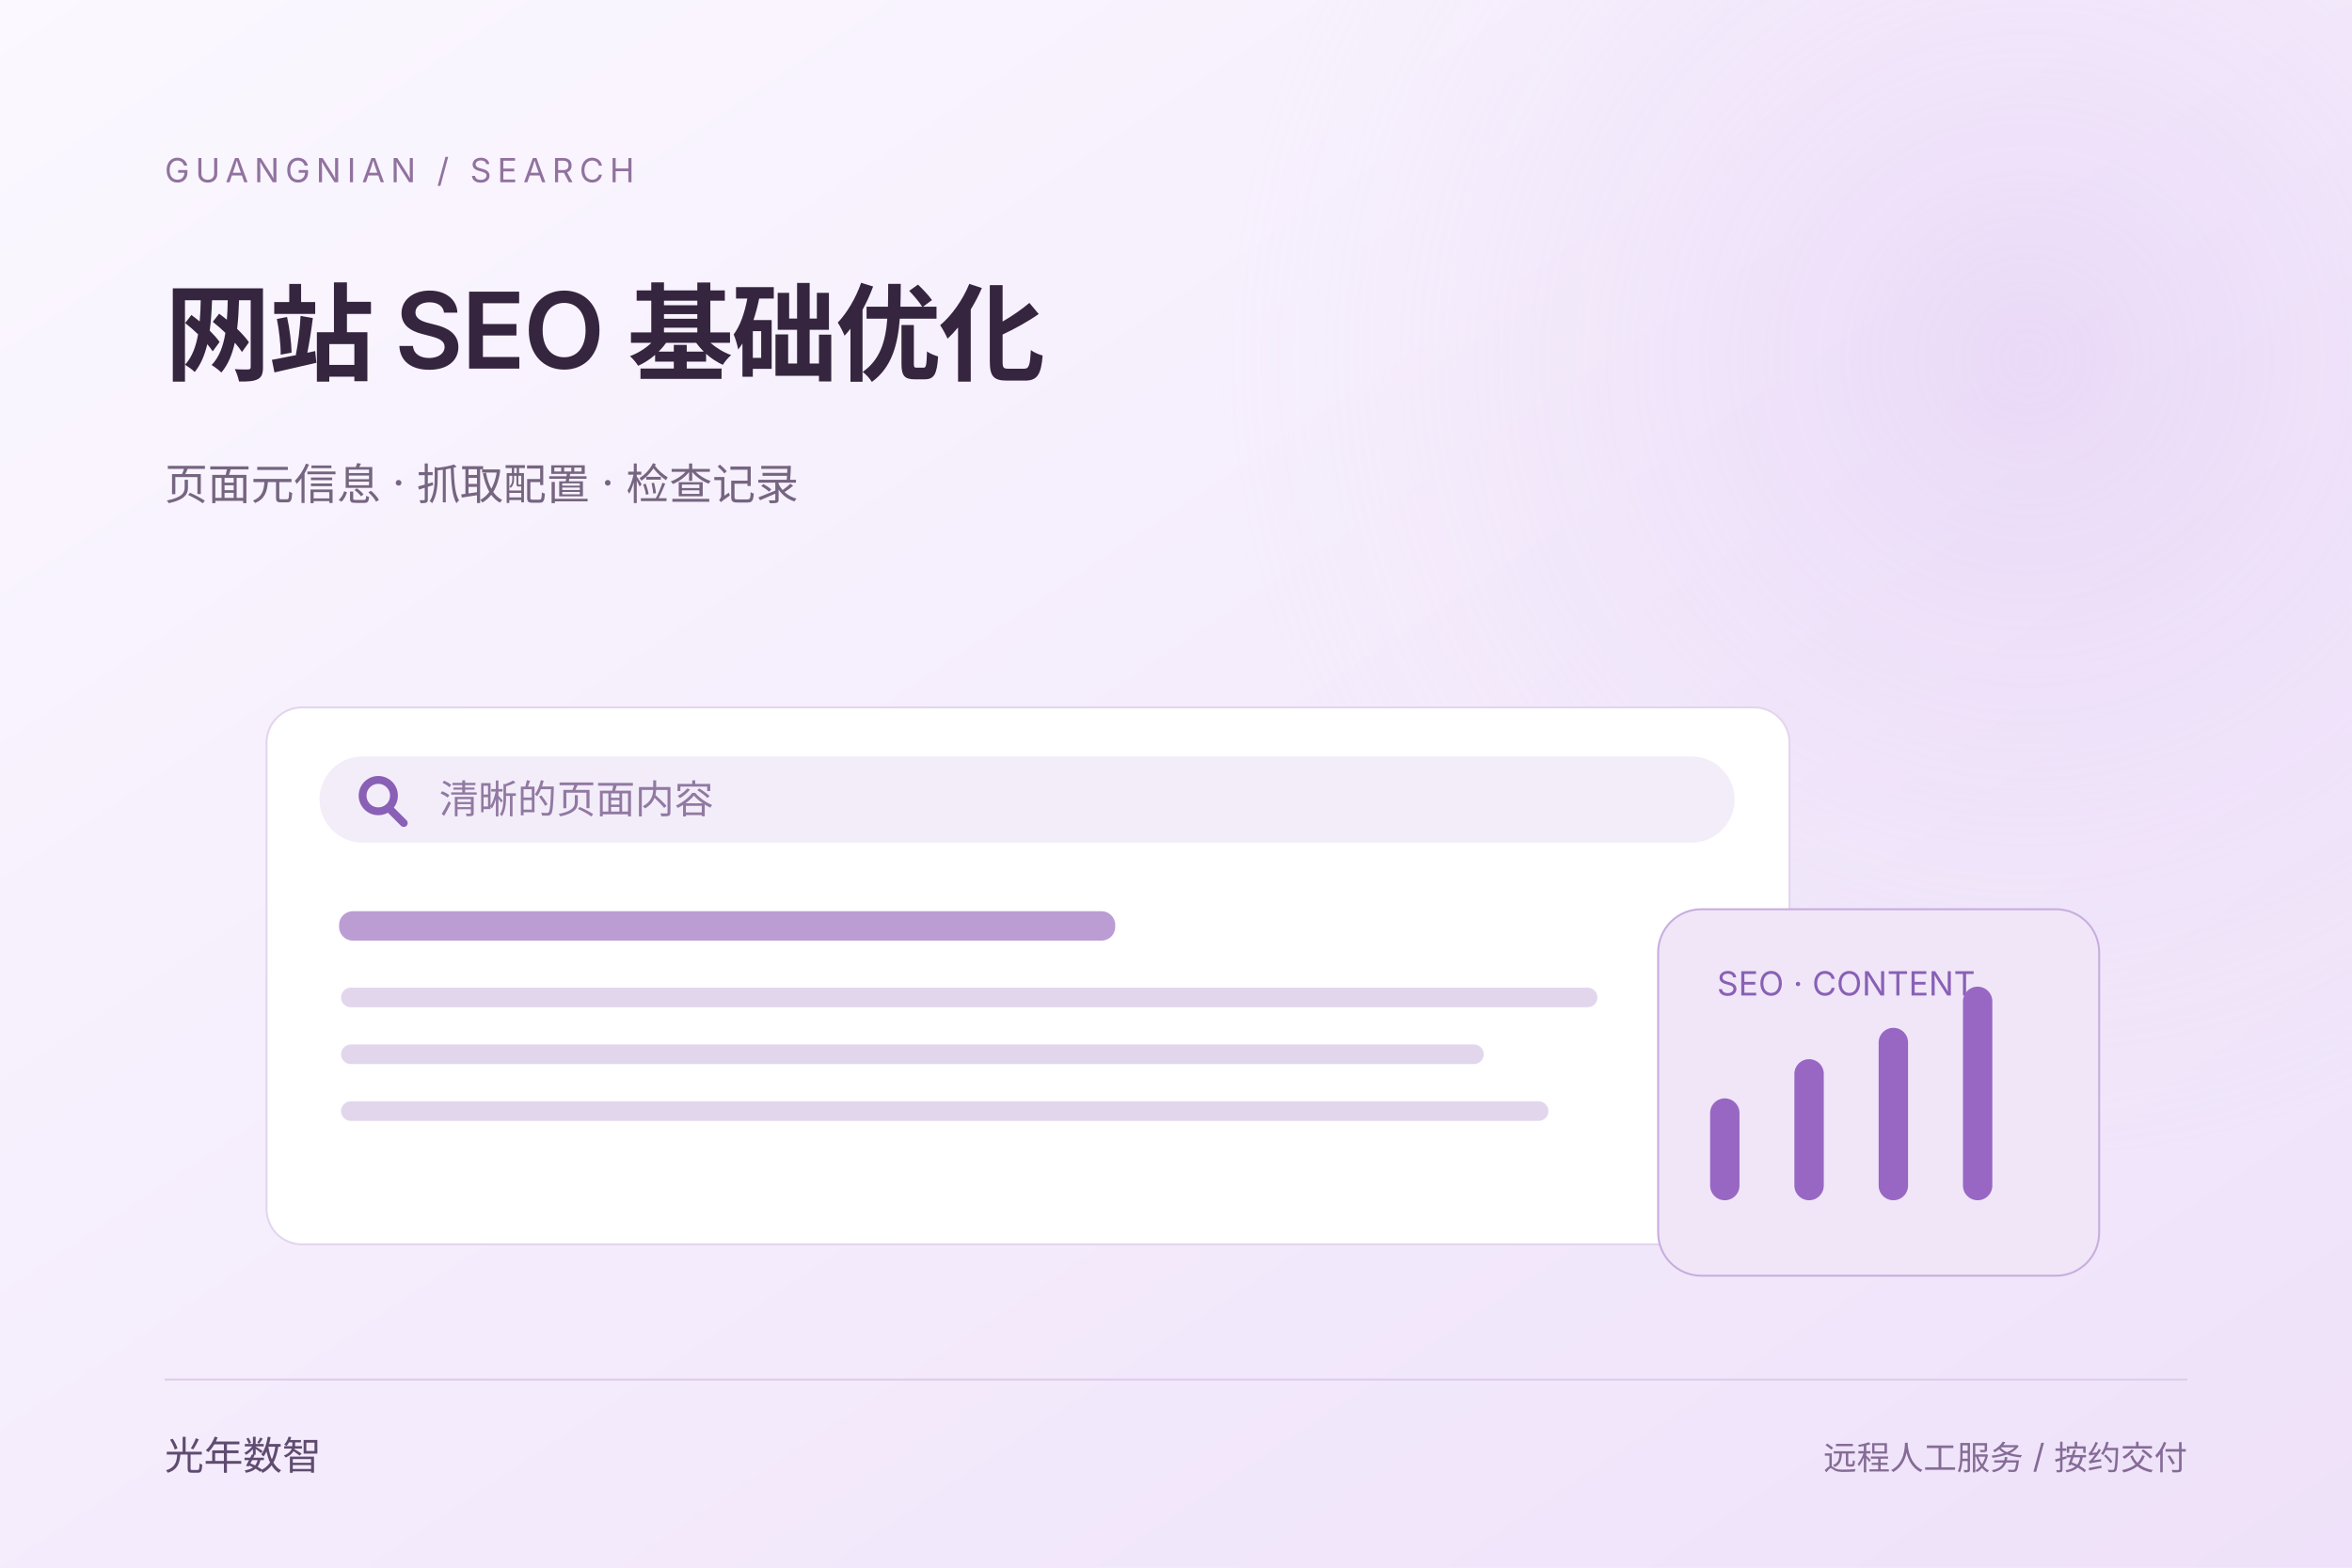
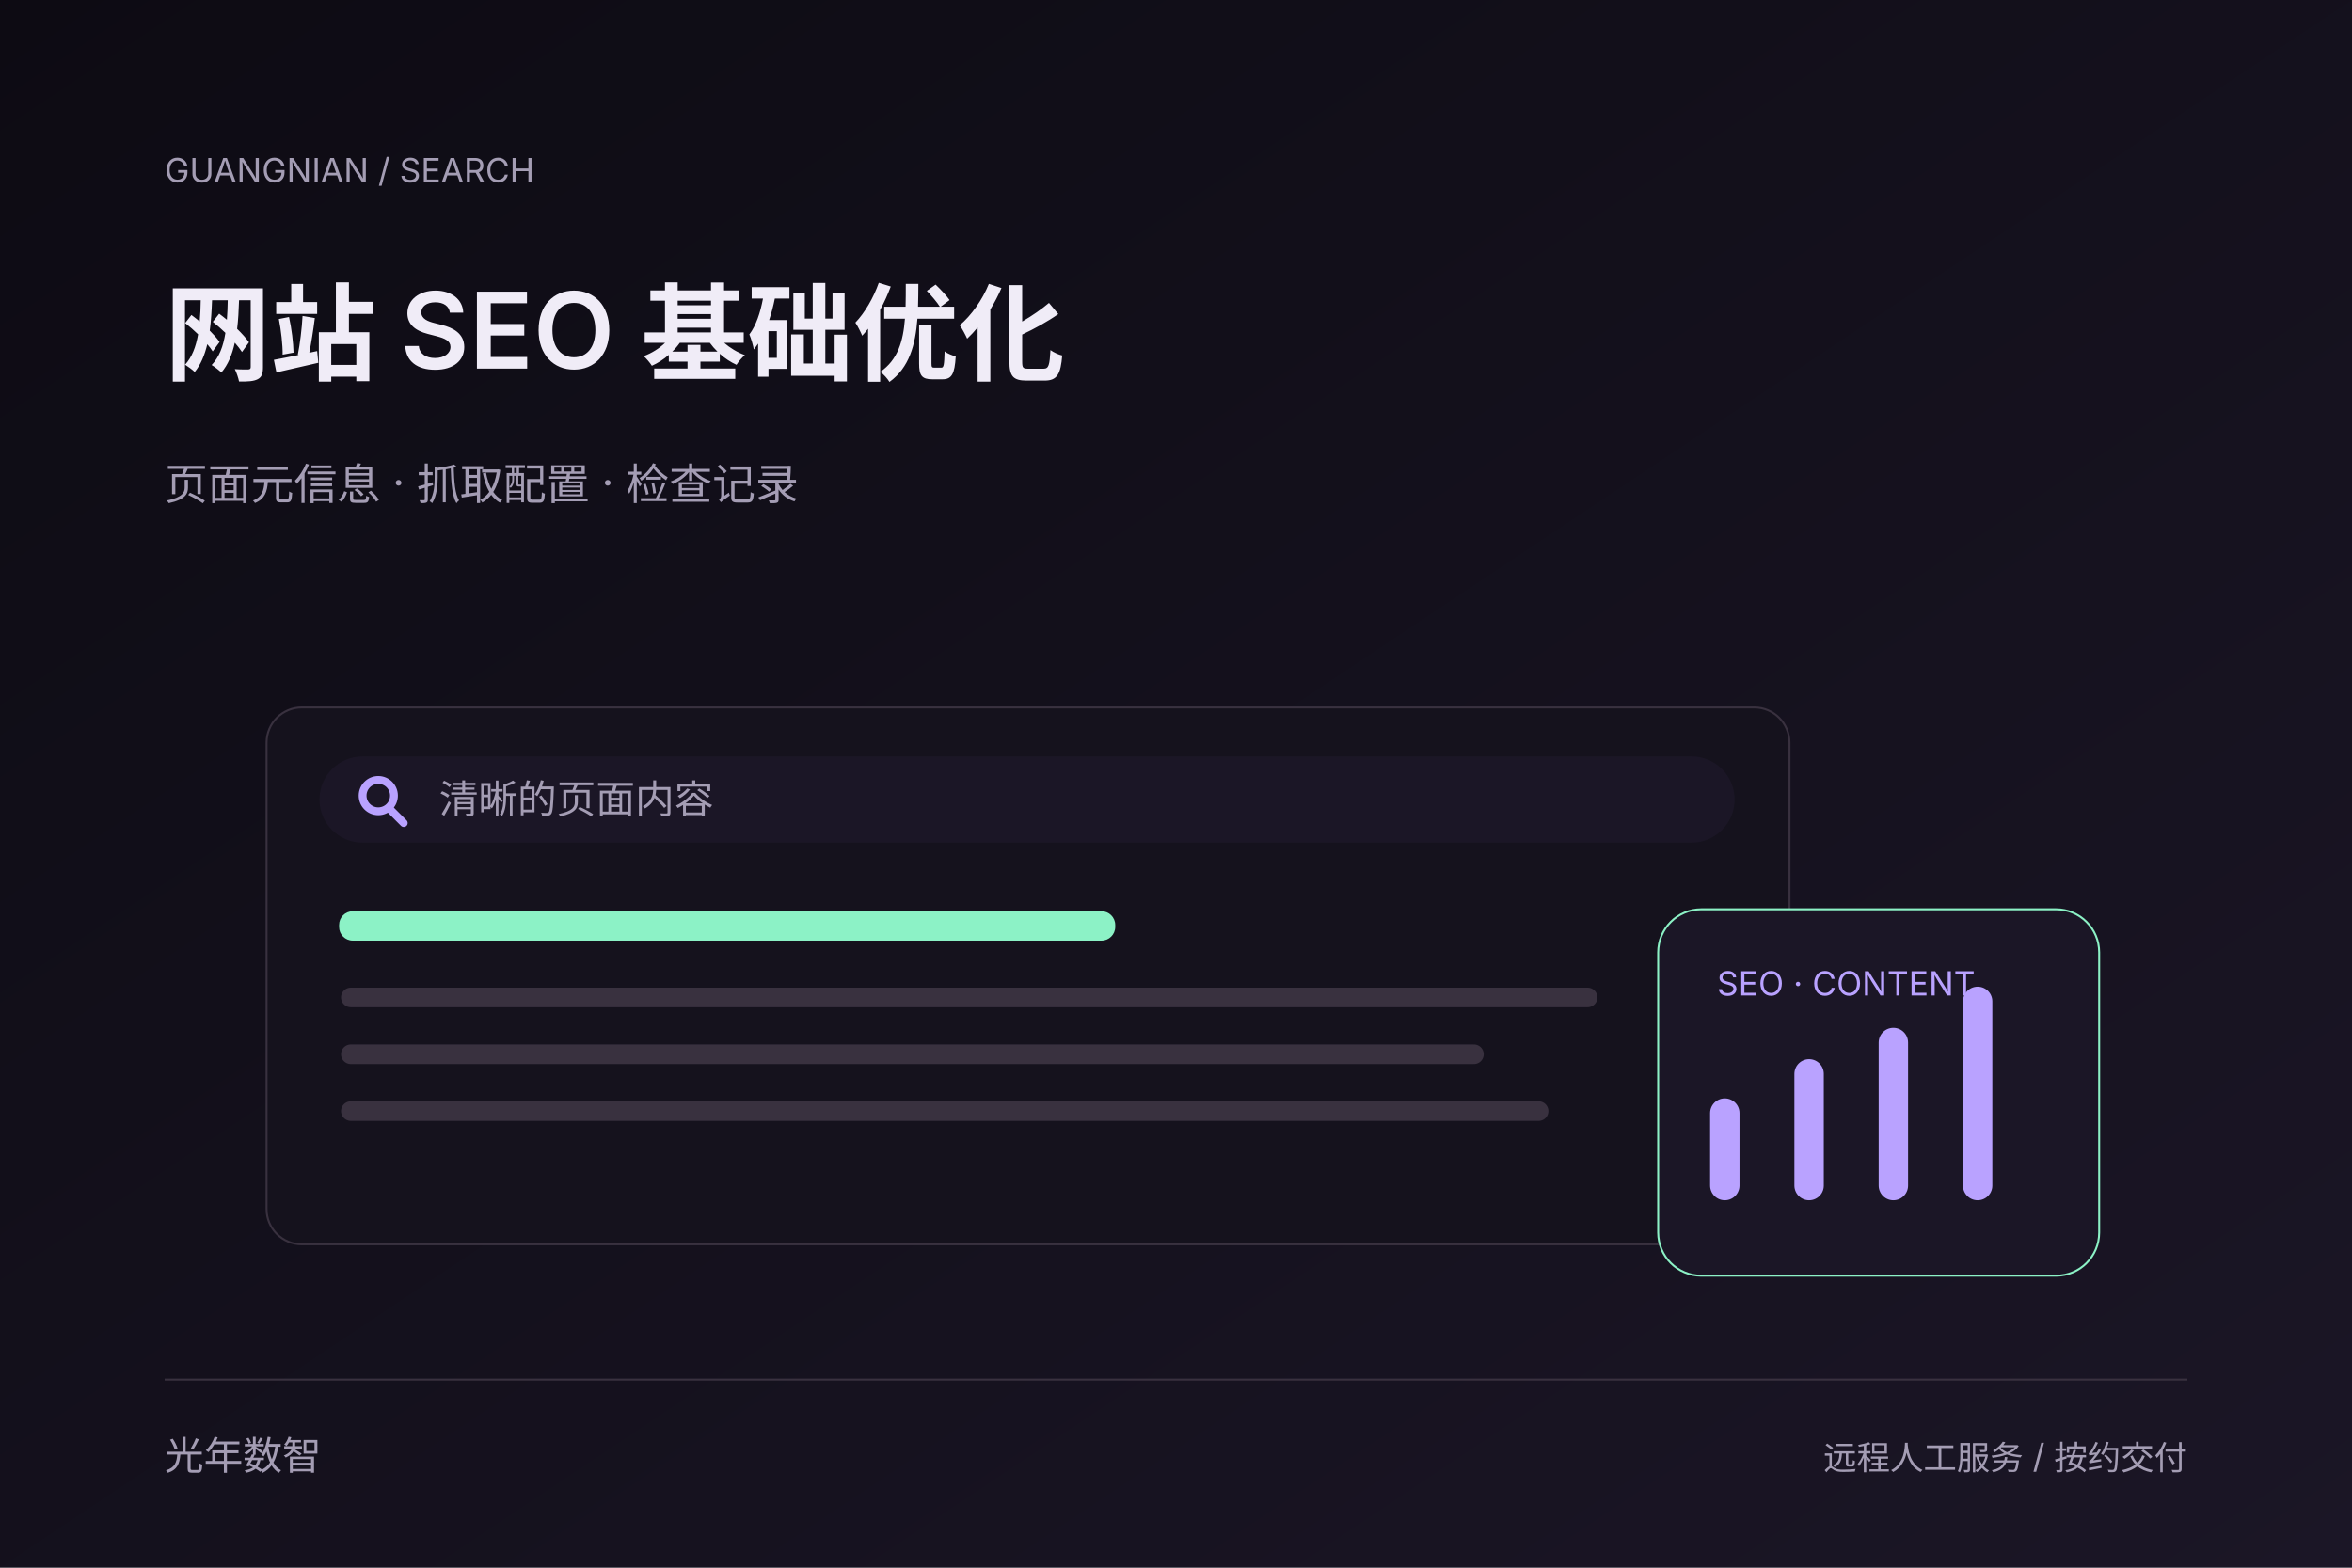
<svg xmlns="http://www.w3.org/2000/svg" width="1200" height="800" viewBox="0 0 1200 800">
  <defs>
    <linearGradient id="bg" x2="1" y2="1">
-       <stop stop-color="#fbf8ff" />
-       <stop offset="1" stop-color="#eee1f9" />
+       <stop stop-color="#0d0b13" />
+       <stop offset="1" stop-color="#1b1626" />
    </linearGradient>
    <radialGradient id="glow">
-       <stop stop-color="#d6b5ee" stop-opacity=".34" />
-       <stop offset="1" stop-color="#e6d4f4" stop-opacity="0" />
+       <stop stop-color="#8cf2c6" stop-opacity=".34" />
+       <stop offset="1" stop-color="#39313f" stop-opacity="0" />
    </radialGradient>
  </defs>
  <rect width="1200" height="800" fill="url(#bg)" />
-   <circle cx="1036" cy="182" r="417" fill="url(#glow)" />
  <g font-family="-apple-system,BlinkMacSystemFont,'PingFang SC','Microsoft YaHei',sans-serif">
-     <text x="84" y="93" font-size="17" letter-spacing="3" fill="#91729e">GUANGNIAN / SEARCH</text>
-     <text x="84" y="190" font-size="54" font-weight="600" letter-spacing="-1" fill="#35253f">网站 SEO 基础优化</text>
-     <text x="84" y="255" font-size="22" fill="#766580">页面元信息 · 抓取配置 · 检查记录</text>
+     <text x="84" y="93" font-size="17" letter-spacing="0" fill="#a49db4">GUANGNIAN / SEARCH</text>
+     <text x="84" y="190" font-size="54" font-weight="600" letter-spacing="0" fill="#f0ecf7">网站 SEO 基础优化</text>
+     <text x="84" y="255" font-size="22" fill="#a49db4">页面元信息 · 抓取配置 · 检查记录</text>
    <g>
-       <rect x="136" y="361" width="777" height="274" rx="18" fill="white" stroke="#e3d5ed" />
-       <rect x="163" y="386" width="722" height="44" rx="22" fill="#f3edf9" />
-       <circle cx="193" cy="406" r="8" fill="none" stroke="#8960b5" stroke-width="4" stroke-linecap="round" stroke-linejoin="round" />
-       <path d="M199 413l7 7" fill="none" stroke="#8960b5" stroke-width="4" stroke-linecap="round" stroke-linejoin="round" />
-       <text x="224" y="415" font-size="20" fill="#9179a2">清晰的页面内容</text>
-       <rect x="173" y="465" width="396" height="15" rx="7" fill="#bc9dd3" />
-       <path d="M179 509h631m-631 29h573m-573 29h606" stroke="#e2d6ed" stroke-width="10" stroke-linecap="round" />
+       <rect x="136" y="361" width="777" height="274" rx="18" fill="#15121d" stroke="#39313f" />
+       <rect x="163" y="386" width="722" height="44" rx="22" fill="#1b1626" />
+       <circle cx="193" cy="406" r="8" fill="none" stroke="#b9a2ff" stroke-width="4" stroke-linecap="round" stroke-linejoin="round" />
+       <path d="M199 413l7 7" fill="none" stroke="#b9a2ff" stroke-width="4" stroke-linecap="round" stroke-linejoin="round" />
+       <text x="224" y="415" font-size="20" fill="#a49db4">清晰的页面内容</text>
+       <rect x="173" y="465" width="396" height="15" rx="7" fill="#8cf2c6" />
+       <path d="M179 509h631m-631 29h573m-573 29h606" stroke="#39313f" stroke-width="10" stroke-linecap="round" />
    </g>
-     <rect x="846" y="464" width="225" height="187" rx="22" fill="#f0e6f8" stroke="#c8adde" />
-     <text x="876" y="508" font-size="17" fill="#8960b5">SEO · CONTENT</text>
-     <path d="M880 605v-37m43 37v-57m43 57v-73m43 73v-94" stroke="#9867c4" stroke-width="15" stroke-linecap="round" />
-     <path d="M84 704h1032" stroke="#ddcce9" />
-     <text x="84" y="750" font-size="20" fill="#604b70">光年数智</text>
-     <text x="1116" y="750" text-anchor="end" font-size="17" fill="#856b95">远程人工服务 / 按约交付</text>
+     <rect x="846" y="464" width="225" height="187" rx="22" fill="#1b1626" stroke="#8cf2c6" />
+     <text x="876" y="508" font-size="17" fill="#b9a2ff">SEO · CONTENT</text>
+     <path d="M880 605v-37m43 37v-57m43 57v-73m43 73v-94" stroke="#b9a2ff" stroke-width="15" stroke-linecap="round" />
+     <path d="M84 704h1032" stroke="#39313f" />
+     <text x="84" y="750" font-size="20" fill="#a49db4">光年数智</text>
+     <text x="1116" y="750" text-anchor="end" font-size="17" fill="#a49db4">远程人工服务 / 按约交付</text>
  </g>
</svg>
